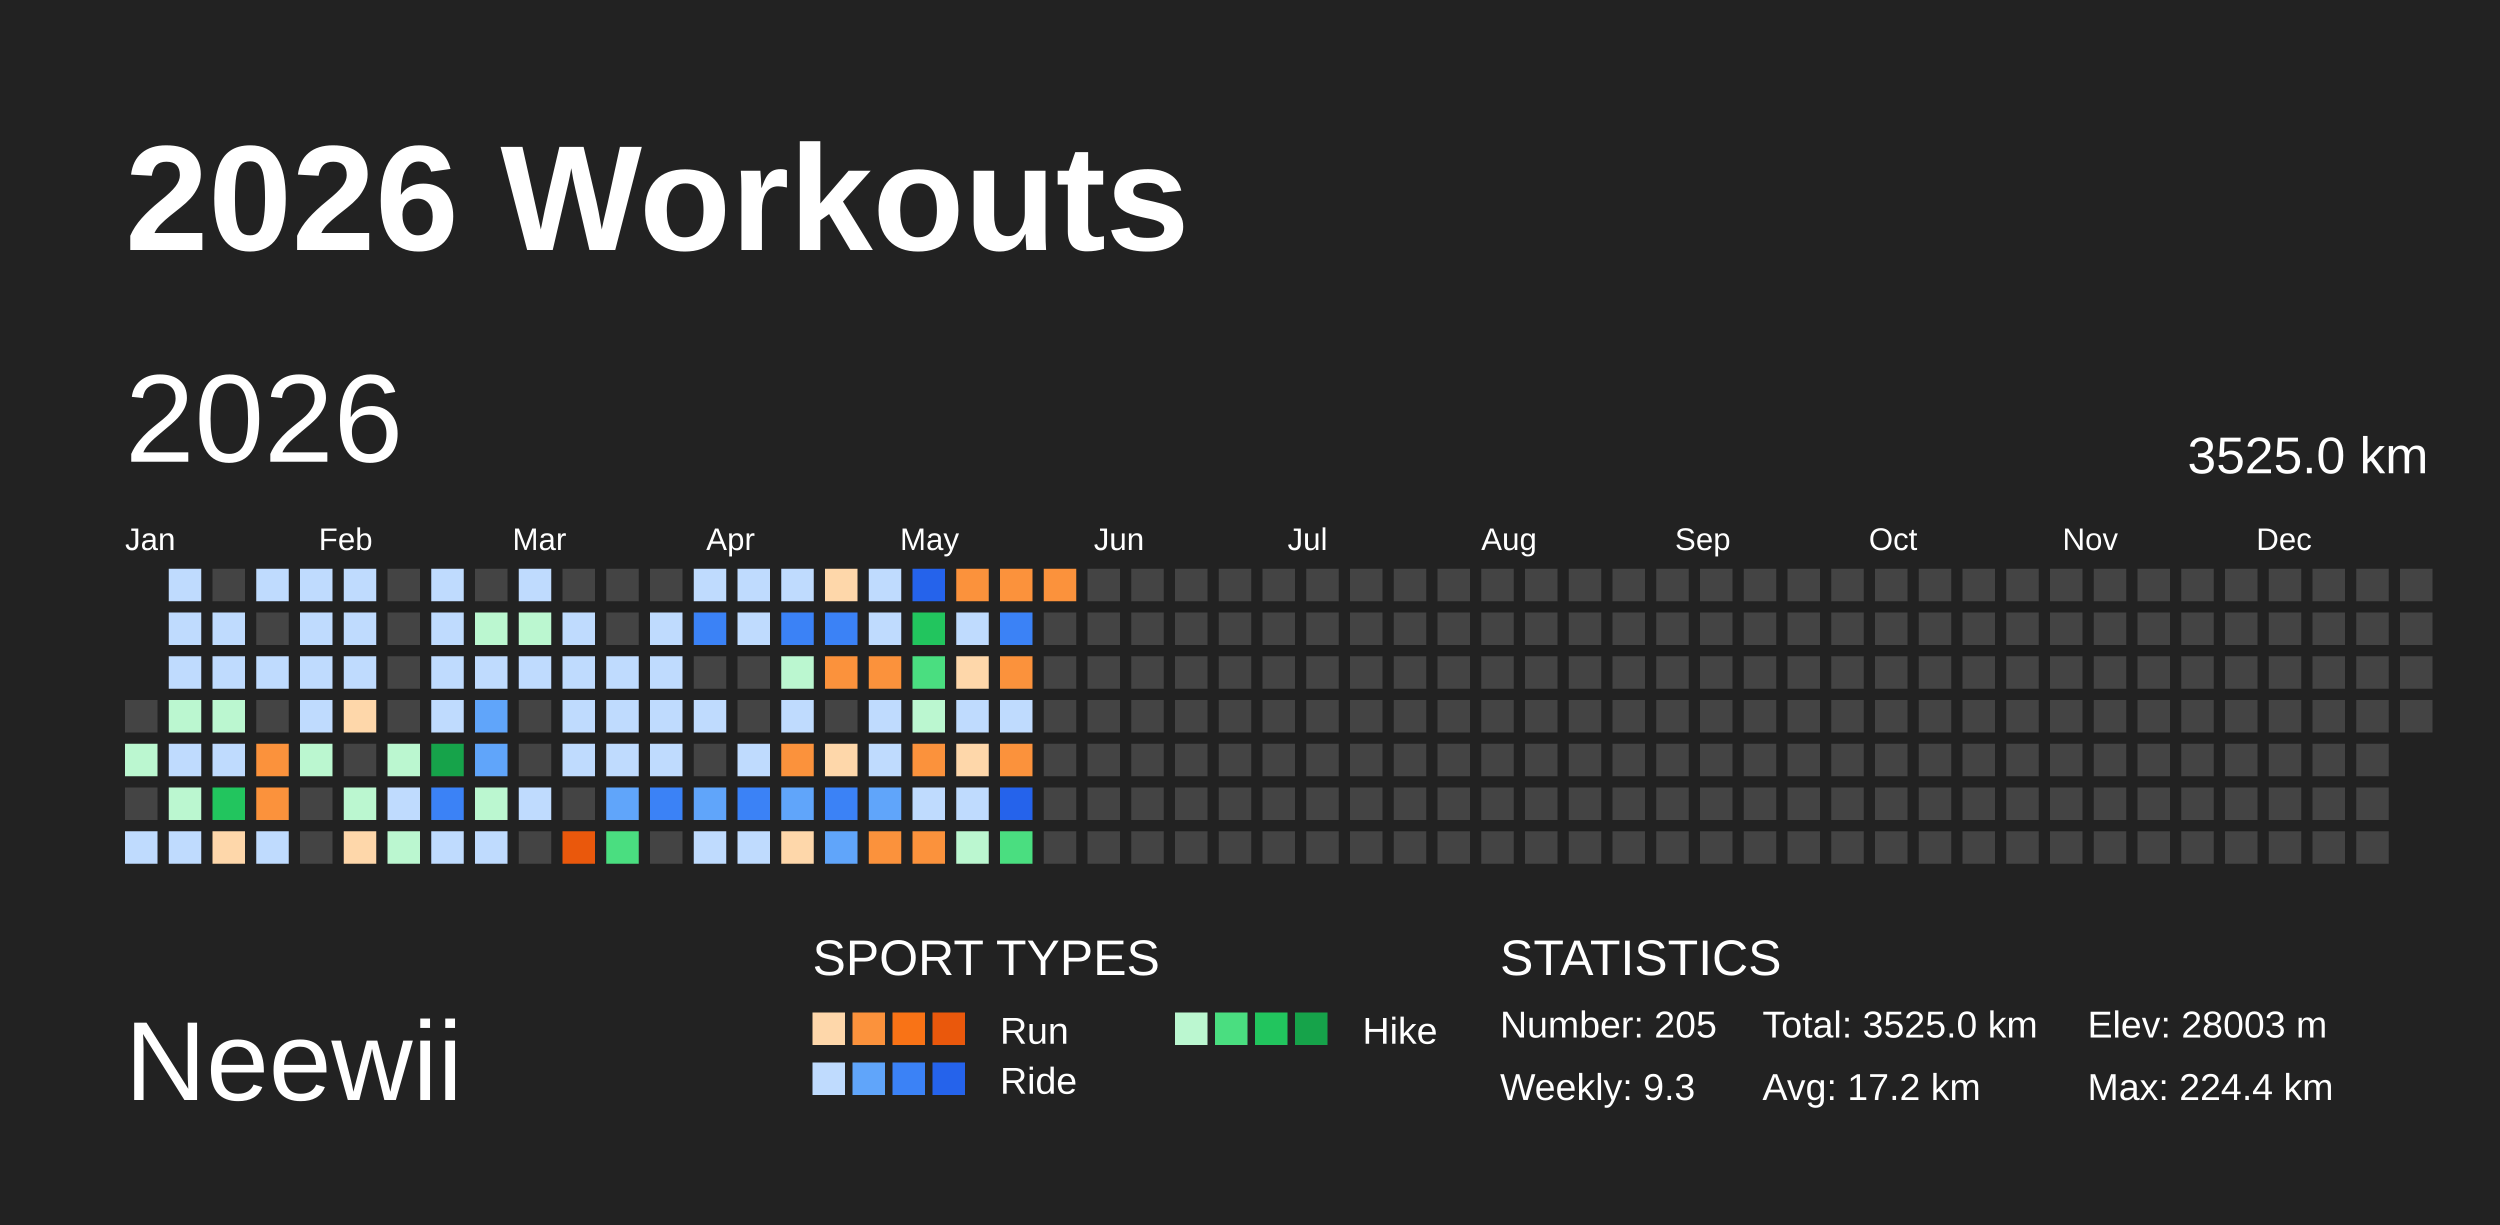
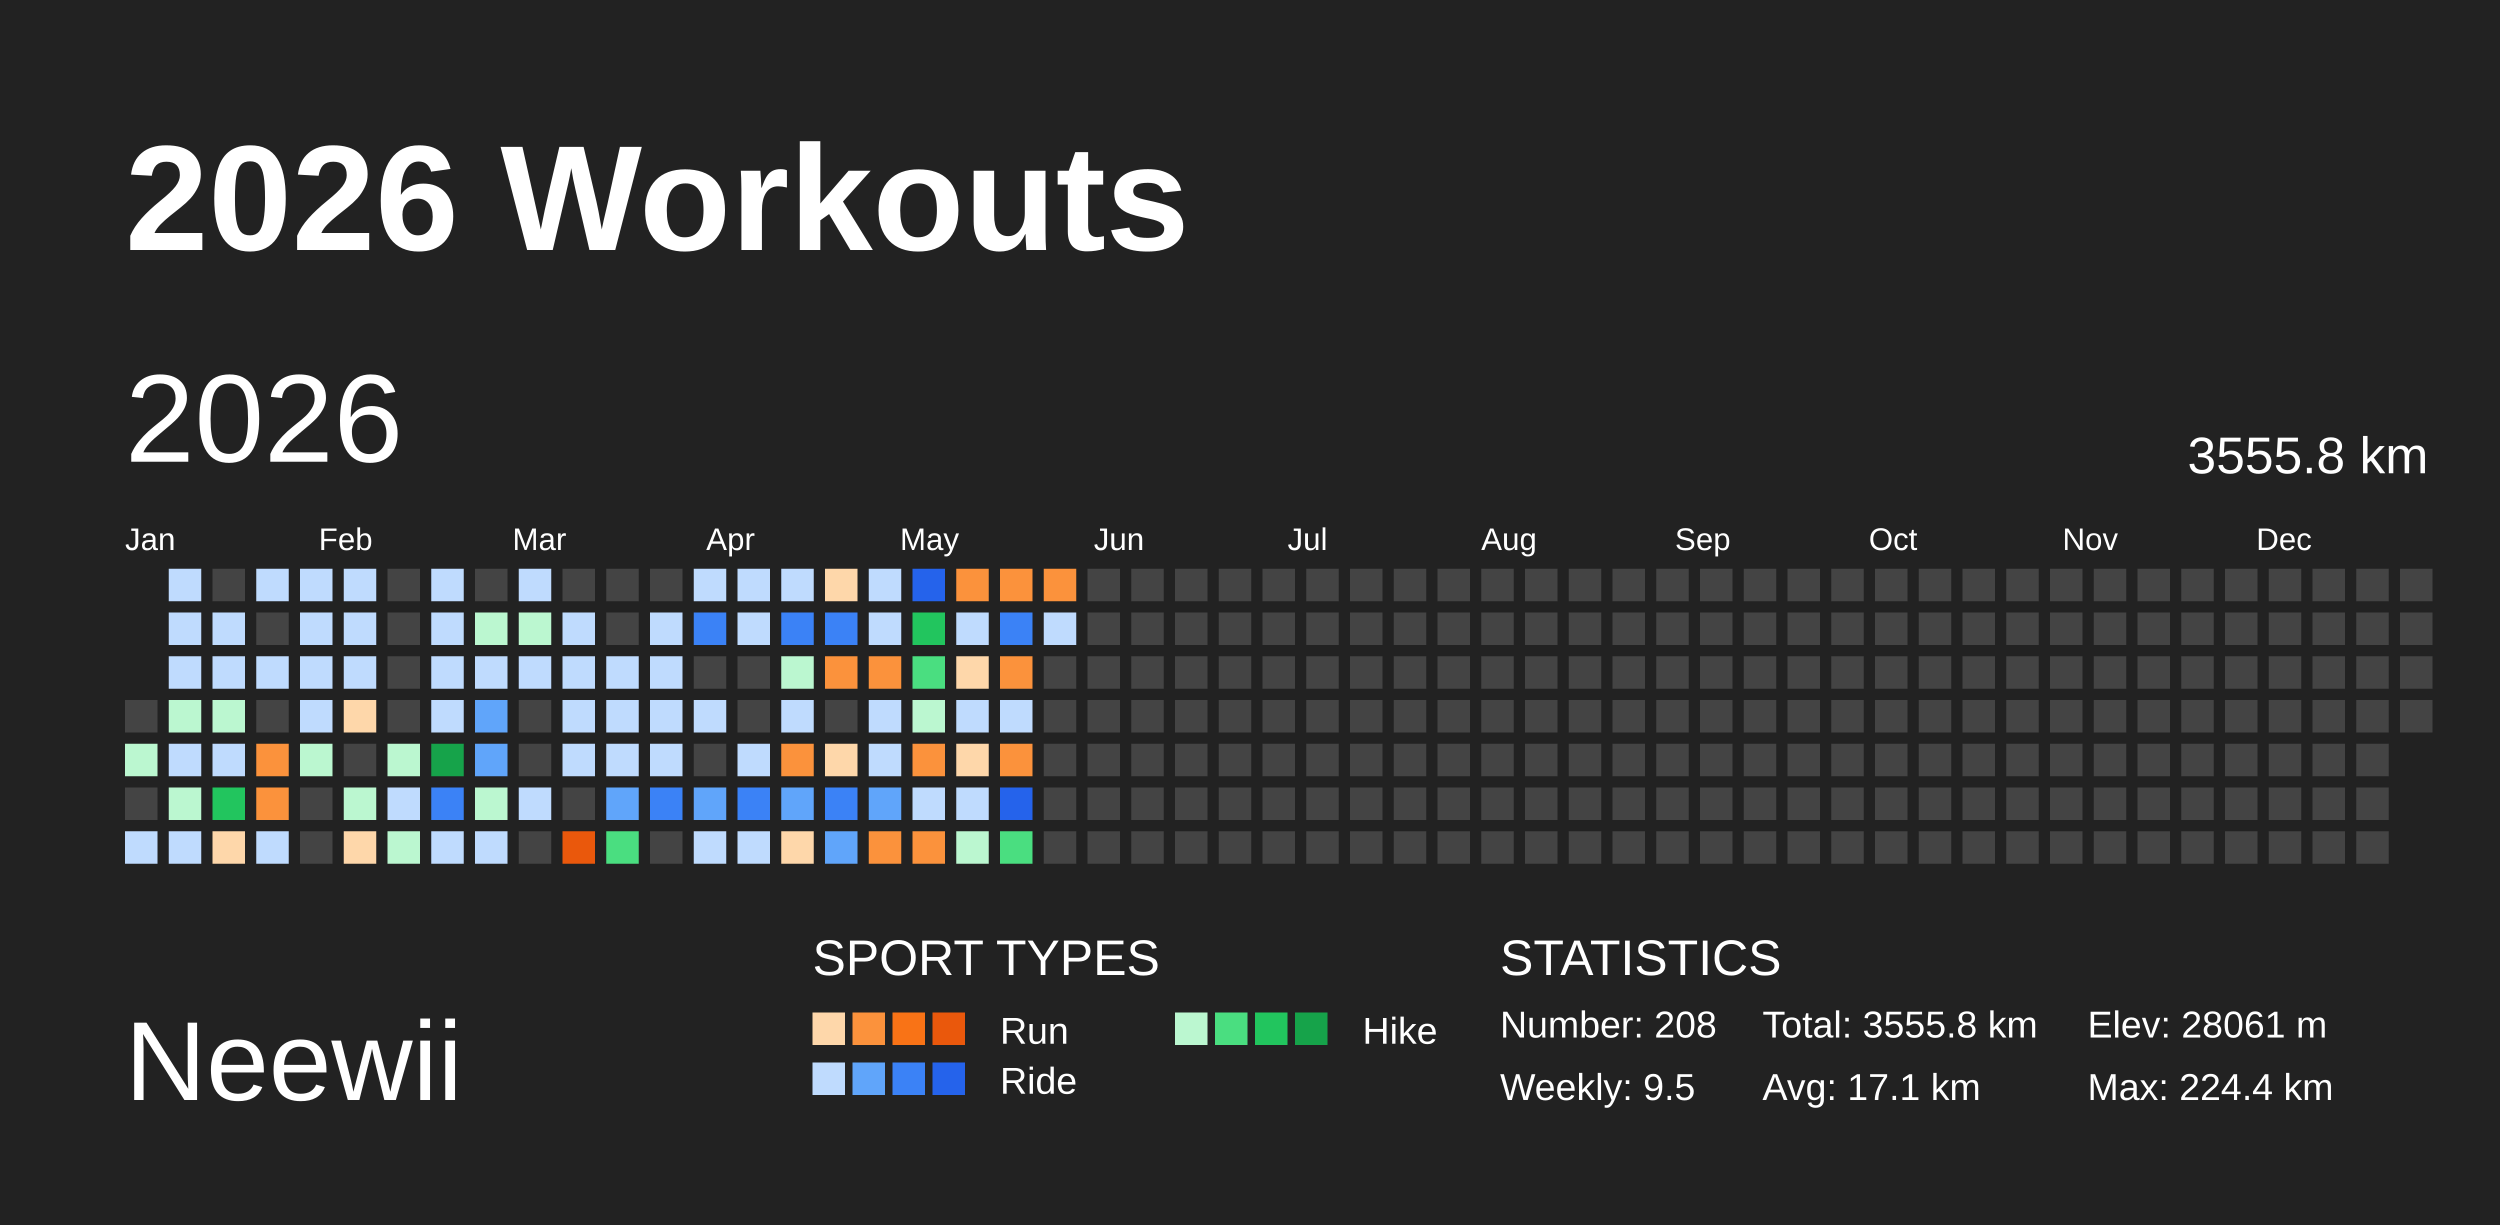
<svg xmlns="http://www.w3.org/2000/svg" baseProfile="full" height="98mm" version="1.1" viewBox="0,0,200,98" width="200mm">
  <defs />
  <rect fill="#222222" height="98" width="200" x="0" y="0" />
  <text fill="#FFFFFF" style="font-size:12px; font-family:Arial; font-weight:bold;" x="10" y="20">2026 Workouts</text>
  <text fill="#FFFFFF" style="font-size:9px; font-family:Arial" x="10" y="88">Neewii</text>
  <text fill="#FFFFFF" style="font-size:4px; font-family:Arial" x="65" y="78">SPORT TYPES</text>
  <rect fill="#fed7aa" height="2.6" width="2.6" x="65.0" y="81" />
  <rect fill="#fb923c" height="2.6" width="2.6" x="68.2" y="81" />
  <rect fill="#f97316" height="2.6" width="2.6" x="71.4" y="81" />
  <rect fill="#ea580c" height="2.6" width="2.6" x="74.6" y="81" />
  <text fill="#FFFFFF" style="font-size:3px; font-family:Arial" x="80" y="83.5">Run</text>
  <rect fill="#bbf7d0" height="2.6" width="2.6" x="94.0" y="81" />
  <rect fill="#4ade80" height="2.6" width="2.6" x="97.2" y="81" />
  <rect fill="#22c55e" height="2.6" width="2.6" x="100.4" y="81" />
  <rect fill="#16a34a" height="2.6" width="2.6" x="103.6" y="81" />
  <text fill="#FFFFFF" style="font-size:3px; font-family:Arial" x="109" y="83.5">Hike</text>
  <rect fill="#bfdbfe" height="2.6" width="2.6" x="65.0" y="85" />
  <rect fill="#60a5fa" height="2.6" width="2.6" x="68.2" y="85" />
  <rect fill="#3b82f6" height="2.6" width="2.6" x="71.4" y="85" />
  <rect fill="#2563eb" height="2.6" width="2.6" x="74.6" y="85" />
  <text fill="#FFFFFF" style="font-size:3px; font-family:Arial" x="80" y="87.5">Ride</text>
  <text fill="#FFFFFF" style="font-size:4px; font-family:Arial" x="120" y="78">STATISTICS</text>
-   <text fill="#FFFFFF" style="font-size:3px; font-family:Arial" x="120" y="83">Number: 205</text>
-   <text fill="#FFFFFF" style="font-size:3px; font-family:Arial" x="120" y="88">Weekly: 9.3</text>
-   <text fill="#FFFFFF" style="font-size:3px; font-family:Arial" x="141" y="83">Total: 3525.0 km</text>
-   <text fill="#FFFFFF" style="font-size:3px; font-family:Arial" x="141" y="88">Avg: 17.2 km</text>
-   <text fill="#FFFFFF" style="font-size:3px; font-family:Arial" x="167" y="83">Elev: 28003 m</text>
+   <text fill="#FFFFFF" style="font-size:3px; font-family:Arial" x="120" y="83">Number: 208</text>
+   <text fill="#FFFFFF" style="font-size:3px; font-family:Arial" x="120" y="88">Weekly: 9.5</text>
+   <text fill="#FFFFFF" style="font-size:3px; font-family:Arial" x="141" y="83">Total: 3555.8 km</text>
+   <text fill="#FFFFFF" style="font-size:3px; font-family:Arial" x="141" y="88">Avg: 17.1 km</text>
+   <text fill="#FFFFFF" style="font-size:3px; font-family:Arial" x="167" y="83">Elev: 28061 m</text>
  <text fill="#FFFFFF" style="font-size:3px; font-family:Arial" x="167" y="88">Max: 224.4 km</text>
  <text dominant-baseline="hanging" fill="#FFFFFF" style="font-size:10.0px; font-family:Arial;" x="10" y="30">2026</text>
-   <text dominant-baseline="hanging" fill="#FFFFFF" style="font-size:4.125px; font-family:Arial;" x="175" y="35">3525.0 km</text>
+   <text dominant-baseline="hanging" fill="#FFFFFF" style="font-size:4.125px; font-family:Arial;" x="175" y="35">3555.8 km</text>
  <text fill="#FFFFFF" style="font-size:2.5px; font-family:Arial" x="10.0" y="44">Jan</text>
  <text fill="#FFFFFF" style="font-size:2.5px; font-family:Arial" x="25.5" y="44">Feb</text>
  <text fill="#FFFFFF" style="font-size:2.5px; font-family:Arial" x="41.0" y="44">Mar</text>
  <text fill="#FFFFFF" style="font-size:2.5px; font-family:Arial" x="56.5" y="44">Apr</text>
  <text fill="#FFFFFF" style="font-size:2.5px; font-family:Arial" x="72.0" y="44">May</text>
  <text fill="#FFFFFF" style="font-size:2.5px; font-family:Arial" x="87.5" y="44">Jun</text>
  <text fill="#FFFFFF" style="font-size:2.5px; font-family:Arial" x="103.0" y="44">Jul</text>
  <text fill="#FFFFFF" style="font-size:2.5px; font-family:Arial" x="118.5" y="44">Aug</text>
  <text fill="#FFFFFF" style="font-size:2.5px; font-family:Arial" x="134.0" y="44">Sep</text>
  <text fill="#FFFFFF" style="font-size:2.5px; font-family:Arial" x="149.5" y="44">Oct</text>
  <text fill="#FFFFFF" style="font-size:2.5px; font-family:Arial" x="165.0" y="44">Nov</text>
  <text fill="#FFFFFF" style="font-size:2.5px; font-family:Arial" x="180.5" y="44">Dec</text>
  <rect fill="#444444" height="2.6" width="2.6" x="10.0" y="56.0" />
  <rect fill="#bbf7d0" height="2.6" width="2.6" x="10.0" y="59.5" />
  <rect fill="#444444" height="2.6" width="2.6" x="10.0" y="63.0" />
  <rect fill="#bfdbfe" height="2.6" width="2.6" x="10.0" y="66.5" />
  <rect fill="#bfdbfe" height="2.6" width="2.6" x="13.5" y="45.5" />
  <rect fill="#bfdbfe" height="2.6" width="2.6" x="13.5" y="49.0" />
  <rect fill="#bfdbfe" height="2.6" width="2.6" x="13.5" y="52.5" />
  <rect fill="#bbf7d0" height="2.6" width="2.6" x="13.5" y="56.0" />
  <rect fill="#bfdbfe" height="2.6" width="2.6" x="13.5" y="59.5" />
  <rect fill="#bbf7d0" height="2.6" width="2.6" x="13.5" y="63.0" />
  <rect fill="#bfdbfe" height="2.6" width="2.6" x="13.5" y="66.5" />
  <rect fill="#444444" height="2.6" width="2.6" x="17.0" y="45.5" />
  <rect fill="#bfdbfe" height="2.6" width="2.6" x="17.0" y="49.0" />
  <rect fill="#bfdbfe" height="2.6" width="2.6" x="17.0" y="52.5" />
  <rect fill="#bbf7d0" height="2.6" width="2.6" x="17.0" y="56.0" />
  <rect fill="#bfdbfe" height="2.6" width="2.6" x="17.0" y="59.5" />
  <rect fill="#22c55e" height="2.6" width="2.6" x="17.0" y="63.0" />
  <rect fill="#fed7aa" height="2.6" width="2.6" x="17.0" y="66.5" />
  <rect fill="#bfdbfe" height="2.6" width="2.6" x="20.5" y="45.5" />
  <rect fill="#444444" height="2.6" width="2.6" x="20.5" y="49.0" />
  <rect fill="#bfdbfe" height="2.6" width="2.6" x="20.5" y="52.5" />
  <rect fill="#444444" height="2.6" width="2.6" x="20.5" y="56.0" />
  <rect fill="#fb923c" height="2.6" width="2.6" x="20.5" y="59.5" />
  <rect fill="#fb923c" height="2.6" width="2.6" x="20.5" y="63.0" />
  <rect fill="#bfdbfe" height="2.6" width="2.6" x="20.5" y="66.5" />
  <rect fill="#bfdbfe" height="2.6" width="2.6" x="24.0" y="45.5" />
  <rect fill="#bfdbfe" height="2.6" width="2.6" x="24.0" y="49.0" />
  <rect fill="#bfdbfe" height="2.6" width="2.6" x="24.0" y="52.5" />
  <rect fill="#bfdbfe" height="2.6" width="2.6" x="24.0" y="56.0" />
  <rect fill="#bbf7d0" height="2.6" width="2.6" x="24.0" y="59.5" />
  <rect fill="#444444" height="2.6" width="2.6" x="24.0" y="63.0" />
  <rect fill="#444444" height="2.6" width="2.6" x="24.0" y="66.5" />
  <rect fill="#bfdbfe" height="2.6" width="2.6" x="27.5" y="45.5" />
  <rect fill="#bfdbfe" height="2.6" width="2.6" x="27.5" y="49.0" />
  <rect fill="#bfdbfe" height="2.6" width="2.6" x="27.5" y="52.5" />
  <rect fill="#fed7aa" height="2.6" width="2.6" x="27.5" y="56.0" />
  <rect fill="#444444" height="2.6" width="2.6" x="27.5" y="59.5" />
  <rect fill="#bbf7d0" height="2.6" width="2.6" x="27.5" y="63.0" />
  <rect fill="#fed7aa" height="2.6" width="2.6" x="27.5" y="66.5" />
  <rect fill="#444444" height="2.6" width="2.6" x="31.0" y="45.5" />
  <rect fill="#444444" height="2.6" width="2.6" x="31.0" y="49.0" />
  <rect fill="#444444" height="2.6" width="2.6" x="31.0" y="52.5" />
  <rect fill="#444444" height="2.6" width="2.6" x="31.0" y="56.0" />
  <rect fill="#bbf7d0" height="2.6" width="2.6" x="31.0" y="59.5" />
  <rect fill="#bfdbfe" height="2.6" width="2.6" x="31.0" y="63.0" />
  <rect fill="#bbf7d0" height="2.6" width="2.6" x="31.0" y="66.5" />
  <rect fill="#bfdbfe" height="2.6" width="2.6" x="34.5" y="45.5" />
  <rect fill="#bfdbfe" height="2.6" width="2.6" x="34.5" y="49.0" />
  <rect fill="#bfdbfe" height="2.6" width="2.6" x="34.5" y="52.5" />
  <rect fill="#bfdbfe" height="2.6" width="2.6" x="34.5" y="56.0" />
  <rect fill="#16a34a" height="2.6" width="2.6" x="34.5" y="59.5" />
  <rect fill="#3b82f6" height="2.6" width="2.6" x="34.5" y="63.0" />
  <rect fill="#bfdbfe" height="2.6" width="2.6" x="34.5" y="66.5" />
  <rect fill="#444444" height="2.6" width="2.6" x="38.0" y="45.5" />
  <rect fill="#bbf7d0" height="2.6" width="2.6" x="38.0" y="49.0" />
  <rect fill="#bfdbfe" height="2.6" width="2.6" x="38.0" y="52.5" />
  <rect fill="#60a5fa" height="2.6" width="2.6" x="38.0" y="56.0" />
  <rect fill="#60a5fa" height="2.6" width="2.6" x="38.0" y="59.5" />
  <rect fill="#bbf7d0" height="2.6" width="2.6" x="38.0" y="63.0" />
  <rect fill="#bfdbfe" height="2.6" width="2.6" x="38.0" y="66.5" />
  <rect fill="#bfdbfe" height="2.6" width="2.6" x="41.5" y="45.5" />
  <rect fill="#bbf7d0" height="2.6" width="2.6" x="41.5" y="49.0" />
  <rect fill="#bfdbfe" height="2.6" width="2.6" x="41.5" y="52.5" />
  <rect fill="#444444" height="2.6" width="2.6" x="41.5" y="56.0" />
  <rect fill="#444444" height="2.6" width="2.6" x="41.5" y="59.5" />
  <rect fill="#bfdbfe" height="2.6" width="2.6" x="41.5" y="63.0" />
  <rect fill="#444444" height="2.6" width="2.6" x="41.5" y="66.5" />
  <rect fill="#444444" height="2.6" width="2.6" x="45.0" y="45.5" />
  <rect fill="#bfdbfe" height="2.6" width="2.6" x="45.0" y="49.0" />
  <rect fill="#bfdbfe" height="2.6" width="2.6" x="45.0" y="52.5" />
  <rect fill="#bfdbfe" height="2.6" width="2.6" x="45.0" y="56.0" />
  <rect fill="#bfdbfe" height="2.6" width="2.6" x="45.0" y="59.5" />
  <rect fill="#444444" height="2.6" width="2.6" x="45.0" y="63.0" />
  <rect fill="#ea580c" height="2.6" width="2.6" x="45.0" y="66.5" />
  <rect fill="#444444" height="2.6" width="2.6" x="48.5" y="45.5" />
  <rect fill="#444444" height="2.6" width="2.6" x="48.5" y="49.0" />
  <rect fill="#bfdbfe" height="2.6" width="2.6" x="48.5" y="52.5" />
  <rect fill="#bfdbfe" height="2.6" width="2.6" x="48.5" y="56.0" />
  <rect fill="#bfdbfe" height="2.6" width="2.6" x="48.5" y="59.5" />
  <rect fill="#60a5fa" height="2.6" width="2.6" x="48.5" y="63.0" />
  <rect fill="#4ade80" height="2.6" width="2.6" x="48.5" y="66.5" />
  <rect fill="#444444" height="2.6" width="2.6" x="52.0" y="45.5" />
  <rect fill="#bfdbfe" height="2.6" width="2.6" x="52.0" y="49.0" />
  <rect fill="#bfdbfe" height="2.6" width="2.6" x="52.0" y="52.5" />
  <rect fill="#bfdbfe" height="2.6" width="2.6" x="52.0" y="56.0" />
  <rect fill="#bfdbfe" height="2.6" width="2.6" x="52.0" y="59.5" />
  <rect fill="#3b82f6" height="2.6" width="2.6" x="52.0" y="63.0" />
  <rect fill="#444444" height="2.6" width="2.6" x="52.0" y="66.5" />
  <rect fill="#bfdbfe" height="2.6" width="2.6" x="55.5" y="45.5" />
  <rect fill="#3b82f6" height="2.6" width="2.6" x="55.5" y="49.0" />
  <rect fill="#444444" height="2.6" width="2.6" x="55.5" y="52.5" />
  <rect fill="#bfdbfe" height="2.6" width="2.6" x="55.5" y="56.0" />
  <rect fill="#444444" height="2.6" width="2.6" x="55.5" y="59.5" />
  <rect fill="#60a5fa" height="2.6" width="2.6" x="55.5" y="63.0" />
  <rect fill="#bfdbfe" height="2.6" width="2.6" x="55.5" y="66.5" />
  <rect fill="#bfdbfe" height="2.6" width="2.6" x="59.0" y="45.5" />
  <rect fill="#bfdbfe" height="2.6" width="2.6" x="59.0" y="49.0" />
  <rect fill="#444444" height="2.6" width="2.6" x="59.0" y="52.5" />
  <rect fill="#444444" height="2.6" width="2.6" x="59.0" y="56.0" />
  <rect fill="#bfdbfe" height="2.6" width="2.6" x="59.0" y="59.5" />
  <rect fill="#3b82f6" height="2.6" width="2.6" x="59.0" y="63.0" />
  <rect fill="#bfdbfe" height="2.6" width="2.6" x="59.0" y="66.5" />
  <rect fill="#bfdbfe" height="2.6" width="2.6" x="62.5" y="45.5" />
  <rect fill="#3b82f6" height="2.6" width="2.6" x="62.5" y="49.0" />
  <rect fill="#bbf7d0" height="2.6" width="2.6" x="62.5" y="52.5" />
  <rect fill="#bfdbfe" height="2.6" width="2.6" x="62.5" y="56.0" />
  <rect fill="#fb923c" height="2.6" width="2.6" x="62.5" y="59.5" />
  <rect fill="#60a5fa" height="2.6" width="2.6" x="62.5" y="63.0" />
  <rect fill="#fed7aa" height="2.6" width="2.6" x="62.5" y="66.5" />
  <rect fill="#fed7aa" height="2.6" width="2.6" x="66.0" y="45.5" />
  <rect fill="#3b82f6" height="2.6" width="2.6" x="66.0" y="49.0" />
  <rect fill="#fb923c" height="2.6" width="2.6" x="66.0" y="52.5" />
  <rect fill="#444444" height="2.6" width="2.6" x="66.0" y="56.0" />
  <rect fill="#fed7aa" height="2.6" width="2.6" x="66.0" y="59.5" />
  <rect fill="#3b82f6" height="2.6" width="2.6" x="66.0" y="63.0" />
  <rect fill="#60a5fa" height="2.6" width="2.6" x="66.0" y="66.5" />
  <rect fill="#bfdbfe" height="2.6" width="2.6" x="69.5" y="45.5" />
  <rect fill="#bfdbfe" height="2.6" width="2.6" x="69.5" y="49.0" />
  <rect fill="#fb923c" height="2.6" width="2.6" x="69.5" y="52.5" />
  <rect fill="#bfdbfe" height="2.6" width="2.6" x="69.5" y="56.0" />
  <rect fill="#bfdbfe" height="2.6" width="2.6" x="69.5" y="59.5" />
  <rect fill="#60a5fa" height="2.6" width="2.6" x="69.5" y="63.0" />
  <rect fill="#fb923c" height="2.6" width="2.6" x="69.5" y="66.5" />
  <rect fill="#2563eb" height="2.6" width="2.6" x="73.0" y="45.5" />
  <rect fill="#22c55e" height="2.6" width="2.6" x="73.0" y="49.0" />
  <rect fill="#4ade80" height="2.6" width="2.6" x="73.0" y="52.5" />
  <rect fill="#bbf7d0" height="2.6" width="2.6" x="73.0" y="56.0" />
  <rect fill="#fb923c" height="2.6" width="2.6" x="73.0" y="59.5" />
  <rect fill="#bfdbfe" height="2.6" width="2.6" x="73.0" y="63.0" />
  <rect fill="#fb923c" height="2.6" width="2.6" x="73.0" y="66.5" />
  <rect fill="#fb923c" height="2.6" width="2.6" x="76.5" y="45.5" />
  <rect fill="#bfdbfe" height="2.6" width="2.6" x="76.5" y="49.0" />
  <rect fill="#fed7aa" height="2.6" width="2.6" x="76.5" y="52.5" />
  <rect fill="#bfdbfe" height="2.6" width="2.6" x="76.5" y="56.0" />
  <rect fill="#fed7aa" height="2.6" width="2.6" x="76.5" y="59.5" />
  <rect fill="#bfdbfe" height="2.6" width="2.6" x="76.5" y="63.0" />
  <rect fill="#bbf7d0" height="2.6" width="2.6" x="76.5" y="66.5" />
  <rect fill="#fb923c" height="2.6" width="2.6" x="80.0" y="45.5" />
  <rect fill="#3b82f6" height="2.6" width="2.6" x="80.0" y="49.0" />
  <rect fill="#fb923c" height="2.6" width="2.6" x="80.0" y="52.5" />
  <rect fill="#bfdbfe" height="2.6" width="2.6" x="80.0" y="56.0" />
  <rect fill="#fb923c" height="2.6" width="2.6" x="80.0" y="59.5" />
  <rect fill="#2563eb" height="2.6" width="2.6" x="80.0" y="63.0" />
  <rect fill="#4ade80" height="2.6" width="2.6" x="80.0" y="66.5" />
  <rect fill="#fb923c" height="2.6" width="2.6" x="83.5" y="45.5" />
-   <rect fill="#444444" height="2.6" width="2.6" x="83.5" y="49.0" />
+   <rect fill="#bfdbfe" height="2.6" width="2.6" x="83.5" y="49.0" />
  <rect fill="#444444" height="2.6" width="2.6" x="83.5" y="52.5" />
  <rect fill="#444444" height="2.6" width="2.6" x="83.5" y="56.0" />
  <rect fill="#444444" height="2.6" width="2.6" x="83.5" y="59.5" />
  <rect fill="#444444" height="2.6" width="2.6" x="83.5" y="63.0" />
  <rect fill="#444444" height="2.6" width="2.6" x="83.5" y="66.5" />
  <rect fill="#444444" height="2.6" width="2.6" x="87.0" y="45.5" />
  <rect fill="#444444" height="2.6" width="2.6" x="87.0" y="49.0" />
  <rect fill="#444444" height="2.6" width="2.6" x="87.0" y="52.5" />
  <rect fill="#444444" height="2.6" width="2.6" x="87.0" y="56.0" />
  <rect fill="#444444" height="2.6" width="2.6" x="87.0" y="59.5" />
  <rect fill="#444444" height="2.6" width="2.6" x="87.0" y="63.0" />
  <rect fill="#444444" height="2.6" width="2.6" x="87.0" y="66.5" />
  <rect fill="#444444" height="2.6" width="2.6" x="90.5" y="45.5" />
  <rect fill="#444444" height="2.6" width="2.6" x="90.5" y="49.0" />
  <rect fill="#444444" height="2.6" width="2.6" x="90.5" y="52.5" />
  <rect fill="#444444" height="2.6" width="2.6" x="90.5" y="56.0" />
  <rect fill="#444444" height="2.6" width="2.6" x="90.5" y="59.5" />
  <rect fill="#444444" height="2.6" width="2.6" x="90.5" y="63.0" />
  <rect fill="#444444" height="2.6" width="2.6" x="90.5" y="66.5" />
  <rect fill="#444444" height="2.6" width="2.6" x="94.0" y="45.5" />
  <rect fill="#444444" height="2.6" width="2.6" x="94.0" y="49.0" />
  <rect fill="#444444" height="2.6" width="2.6" x="94.0" y="52.5" />
  <rect fill="#444444" height="2.6" width="2.6" x="94.0" y="56.0" />
  <rect fill="#444444" height="2.6" width="2.6" x="94.0" y="59.5" />
  <rect fill="#444444" height="2.6" width="2.6" x="94.0" y="63.0" />
  <rect fill="#444444" height="2.6" width="2.6" x="94.0" y="66.5" />
  <rect fill="#444444" height="2.6" width="2.6" x="97.5" y="45.5" />
  <rect fill="#444444" height="2.6" width="2.6" x="97.5" y="49.0" />
  <rect fill="#444444" height="2.6" width="2.6" x="97.5" y="52.5" />
  <rect fill="#444444" height="2.6" width="2.6" x="97.5" y="56.0" />
  <rect fill="#444444" height="2.6" width="2.6" x="97.5" y="59.5" />
  <rect fill="#444444" height="2.6" width="2.6" x="97.5" y="63.0" />
  <rect fill="#444444" height="2.6" width="2.6" x="97.5" y="66.5" />
  <rect fill="#444444" height="2.6" width="2.6" x="101.0" y="45.5" />
  <rect fill="#444444" height="2.6" width="2.6" x="101.0" y="49.0" />
  <rect fill="#444444" height="2.6" width="2.6" x="101.0" y="52.5" />
  <rect fill="#444444" height="2.6" width="2.6" x="101.0" y="56.0" />
  <rect fill="#444444" height="2.6" width="2.6" x="101.0" y="59.5" />
  <rect fill="#444444" height="2.6" width="2.6" x="101.0" y="63.0" />
  <rect fill="#444444" height="2.6" width="2.6" x="101.0" y="66.5" />
  <rect fill="#444444" height="2.6" width="2.6" x="104.5" y="45.5" />
  <rect fill="#444444" height="2.6" width="2.6" x="104.5" y="49.0" />
  <rect fill="#444444" height="2.6" width="2.6" x="104.5" y="52.5" />
  <rect fill="#444444" height="2.6" width="2.6" x="104.5" y="56.0" />
  <rect fill="#444444" height="2.6" width="2.6" x="104.5" y="59.5" />
  <rect fill="#444444" height="2.6" width="2.6" x="104.5" y="63.0" />
  <rect fill="#444444" height="2.6" width="2.6" x="104.5" y="66.5" />
  <rect fill="#444444" height="2.6" width="2.6" x="108.0" y="45.5" />
  <rect fill="#444444" height="2.6" width="2.6" x="108.0" y="49.0" />
  <rect fill="#444444" height="2.6" width="2.6" x="108.0" y="52.5" />
  <rect fill="#444444" height="2.6" width="2.6" x="108.0" y="56.0" />
  <rect fill="#444444" height="2.6" width="2.6" x="108.0" y="59.5" />
  <rect fill="#444444" height="2.6" width="2.6" x="108.0" y="63.0" />
  <rect fill="#444444" height="2.6" width="2.6" x="108.0" y="66.5" />
  <rect fill="#444444" height="2.6" width="2.6" x="111.5" y="45.5" />
  <rect fill="#444444" height="2.6" width="2.6" x="111.5" y="49.0" />
  <rect fill="#444444" height="2.6" width="2.6" x="111.5" y="52.5" />
  <rect fill="#444444" height="2.6" width="2.6" x="111.5" y="56.0" />
  <rect fill="#444444" height="2.6" width="2.6" x="111.5" y="59.5" />
  <rect fill="#444444" height="2.6" width="2.6" x="111.5" y="63.0" />
  <rect fill="#444444" height="2.6" width="2.6" x="111.5" y="66.5" />
  <rect fill="#444444" height="2.6" width="2.6" x="115.0" y="45.5" />
  <rect fill="#444444" height="2.6" width="2.6" x="115.0" y="49.0" />
  <rect fill="#444444" height="2.6" width="2.6" x="115.0" y="52.5" />
  <rect fill="#444444" height="2.6" width="2.6" x="115.0" y="56.0" />
  <rect fill="#444444" height="2.6" width="2.6" x="115.0" y="59.5" />
  <rect fill="#444444" height="2.6" width="2.6" x="115.0" y="63.0" />
  <rect fill="#444444" height="2.6" width="2.6" x="115.0" y="66.5" />
  <rect fill="#444444" height="2.6" width="2.6" x="118.5" y="45.5" />
  <rect fill="#444444" height="2.6" width="2.6" x="118.5" y="49.0" />
  <rect fill="#444444" height="2.6" width="2.6" x="118.5" y="52.5" />
  <rect fill="#444444" height="2.6" width="2.6" x="118.5" y="56.0" />
  <rect fill="#444444" height="2.6" width="2.6" x="118.5" y="59.5" />
  <rect fill="#444444" height="2.6" width="2.6" x="118.5" y="63.0" />
  <rect fill="#444444" height="2.6" width="2.6" x="118.5" y="66.5" />
  <rect fill="#444444" height="2.6" width="2.6" x="122.0" y="45.5" />
  <rect fill="#444444" height="2.6" width="2.6" x="122.0" y="49.0" />
  <rect fill="#444444" height="2.6" width="2.6" x="122.0" y="52.5" />
  <rect fill="#444444" height="2.6" width="2.6" x="122.0" y="56.0" />
  <rect fill="#444444" height="2.6" width="2.6" x="122.0" y="59.5" />
  <rect fill="#444444" height="2.6" width="2.6" x="122.0" y="63.0" />
  <rect fill="#444444" height="2.6" width="2.6" x="122.0" y="66.5" />
  <rect fill="#444444" height="2.6" width="2.6" x="125.5" y="45.5" />
  <rect fill="#444444" height="2.6" width="2.6" x="125.5" y="49.0" />
  <rect fill="#444444" height="2.6" width="2.6" x="125.5" y="52.5" />
  <rect fill="#444444" height="2.6" width="2.6" x="125.5" y="56.0" />
  <rect fill="#444444" height="2.6" width="2.6" x="125.5" y="59.5" />
  <rect fill="#444444" height="2.6" width="2.6" x="125.5" y="63.0" />
  <rect fill="#444444" height="2.6" width="2.6" x="125.5" y="66.5" />
  <rect fill="#444444" height="2.6" width="2.6" x="129.0" y="45.5" />
  <rect fill="#444444" height="2.6" width="2.6" x="129.0" y="49.0" />
  <rect fill="#444444" height="2.6" width="2.6" x="129.0" y="52.5" />
  <rect fill="#444444" height="2.6" width="2.6" x="129.0" y="56.0" />
  <rect fill="#444444" height="2.6" width="2.6" x="129.0" y="59.5" />
  <rect fill="#444444" height="2.6" width="2.6" x="129.0" y="63.0" />
  <rect fill="#444444" height="2.6" width="2.6" x="129.0" y="66.5" />
  <rect fill="#444444" height="2.6" width="2.6" x="132.5" y="45.5" />
  <rect fill="#444444" height="2.6" width="2.6" x="132.5" y="49.0" />
  <rect fill="#444444" height="2.6" width="2.6" x="132.5" y="52.5" />
  <rect fill="#444444" height="2.6" width="2.6" x="132.5" y="56.0" />
  <rect fill="#444444" height="2.6" width="2.6" x="132.5" y="59.5" />
  <rect fill="#444444" height="2.6" width="2.6" x="132.5" y="63.0" />
  <rect fill="#444444" height="2.6" width="2.6" x="132.5" y="66.5" />
  <rect fill="#444444" height="2.6" width="2.6" x="136.0" y="45.5" />
  <rect fill="#444444" height="2.6" width="2.6" x="136.0" y="49.0" />
  <rect fill="#444444" height="2.6" width="2.6" x="136.0" y="52.5" />
  <rect fill="#444444" height="2.6" width="2.6" x="136.0" y="56.0" />
  <rect fill="#444444" height="2.6" width="2.6" x="136.0" y="59.5" />
  <rect fill="#444444" height="2.6" width="2.6" x="136.0" y="63.0" />
  <rect fill="#444444" height="2.6" width="2.6" x="136.0" y="66.5" />
  <rect fill="#444444" height="2.6" width="2.6" x="139.5" y="45.5" />
  <rect fill="#444444" height="2.6" width="2.6" x="139.5" y="49.0" />
  <rect fill="#444444" height="2.6" width="2.6" x="139.5" y="52.5" />
  <rect fill="#444444" height="2.6" width="2.6" x="139.5" y="56.0" />
  <rect fill="#444444" height="2.6" width="2.6" x="139.5" y="59.5" />
  <rect fill="#444444" height="2.6" width="2.6" x="139.5" y="63.0" />
  <rect fill="#444444" height="2.6" width="2.6" x="139.5" y="66.5" />
  <rect fill="#444444" height="2.6" width="2.6" x="143.0" y="45.5" />
  <rect fill="#444444" height="2.6" width="2.6" x="143.0" y="49.0" />
  <rect fill="#444444" height="2.6" width="2.6" x="143.0" y="52.5" />
  <rect fill="#444444" height="2.6" width="2.6" x="143.0" y="56.0" />
  <rect fill="#444444" height="2.6" width="2.6" x="143.0" y="59.5" />
  <rect fill="#444444" height="2.6" width="2.6" x="143.0" y="63.0" />
  <rect fill="#444444" height="2.6" width="2.6" x="143.0" y="66.5" />
  <rect fill="#444444" height="2.6" width="2.6" x="146.5" y="45.5" />
  <rect fill="#444444" height="2.6" width="2.6" x="146.5" y="49.0" />
  <rect fill="#444444" height="2.6" width="2.6" x="146.5" y="52.5" />
  <rect fill="#444444" height="2.6" width="2.6" x="146.5" y="56.0" />
  <rect fill="#444444" height="2.6" width="2.6" x="146.5" y="59.5" />
  <rect fill="#444444" height="2.6" width="2.6" x="146.5" y="63.0" />
  <rect fill="#444444" height="2.6" width="2.6" x="146.5" y="66.5" />
  <rect fill="#444444" height="2.6" width="2.6" x="150.0" y="45.5" />
  <rect fill="#444444" height="2.6" width="2.6" x="150.0" y="49.0" />
  <rect fill="#444444" height="2.6" width="2.6" x="150.0" y="52.5" />
  <rect fill="#444444" height="2.6" width="2.6" x="150.0" y="56.0" />
  <rect fill="#444444" height="2.6" width="2.6" x="150.0" y="59.5" />
  <rect fill="#444444" height="2.6" width="2.6" x="150.0" y="63.0" />
  <rect fill="#444444" height="2.6" width="2.6" x="150.0" y="66.5" />
  <rect fill="#444444" height="2.6" width="2.6" x="153.5" y="45.5" />
  <rect fill="#444444" height="2.6" width="2.6" x="153.5" y="49.0" />
  <rect fill="#444444" height="2.6" width="2.6" x="153.5" y="52.5" />
  <rect fill="#444444" height="2.6" width="2.6" x="153.5" y="56.0" />
  <rect fill="#444444" height="2.6" width="2.6" x="153.5" y="59.5" />
  <rect fill="#444444" height="2.6" width="2.6" x="153.5" y="63.0" />
  <rect fill="#444444" height="2.6" width="2.6" x="153.5" y="66.5" />
  <rect fill="#444444" height="2.6" width="2.6" x="157.0" y="45.5" />
  <rect fill="#444444" height="2.6" width="2.6" x="157.0" y="49.0" />
  <rect fill="#444444" height="2.6" width="2.6" x="157.0" y="52.5" />
  <rect fill="#444444" height="2.6" width="2.6" x="157.0" y="56.0" />
  <rect fill="#444444" height="2.6" width="2.6" x="157.0" y="59.5" />
  <rect fill="#444444" height="2.6" width="2.6" x="157.0" y="63.0" />
  <rect fill="#444444" height="2.6" width="2.6" x="157.0" y="66.5" />
  <rect fill="#444444" height="2.6" width="2.6" x="160.5" y="45.5" />
  <rect fill="#444444" height="2.6" width="2.6" x="160.5" y="49.0" />
  <rect fill="#444444" height="2.6" width="2.6" x="160.5" y="52.5" />
  <rect fill="#444444" height="2.6" width="2.6" x="160.5" y="56.0" />
  <rect fill="#444444" height="2.6" width="2.6" x="160.5" y="59.5" />
  <rect fill="#444444" height="2.6" width="2.6" x="160.5" y="63.0" />
  <rect fill="#444444" height="2.6" width="2.6" x="160.5" y="66.5" />
  <rect fill="#444444" height="2.6" width="2.6" x="164.0" y="45.5" />
  <rect fill="#444444" height="2.6" width="2.6" x="164.0" y="49.0" />
  <rect fill="#444444" height="2.6" width="2.6" x="164.0" y="52.5" />
  <rect fill="#444444" height="2.6" width="2.6" x="164.0" y="56.0" />
  <rect fill="#444444" height="2.6" width="2.6" x="164.0" y="59.5" />
  <rect fill="#444444" height="2.6" width="2.6" x="164.0" y="63.0" />
  <rect fill="#444444" height="2.6" width="2.6" x="164.0" y="66.5" />
  <rect fill="#444444" height="2.6" width="2.6" x="167.5" y="45.5" />
  <rect fill="#444444" height="2.6" width="2.6" x="167.5" y="49.0" />
  <rect fill="#444444" height="2.6" width="2.6" x="167.5" y="52.5" />
  <rect fill="#444444" height="2.6" width="2.6" x="167.5" y="56.0" />
  <rect fill="#444444" height="2.6" width="2.6" x="167.5" y="59.5" />
  <rect fill="#444444" height="2.6" width="2.6" x="167.5" y="63.0" />
  <rect fill="#444444" height="2.6" width="2.6" x="167.5" y="66.5" />
  <rect fill="#444444" height="2.6" width="2.6" x="171.0" y="45.5" />
  <rect fill="#444444" height="2.6" width="2.6" x="171.0" y="49.0" />
  <rect fill="#444444" height="2.6" width="2.6" x="171.0" y="52.5" />
  <rect fill="#444444" height="2.6" width="2.6" x="171.0" y="56.0" />
  <rect fill="#444444" height="2.6" width="2.6" x="171.0" y="59.5" />
  <rect fill="#444444" height="2.6" width="2.6" x="171.0" y="63.0" />
  <rect fill="#444444" height="2.6" width="2.6" x="171.0" y="66.5" />
  <rect fill="#444444" height="2.6" width="2.6" x="174.5" y="45.5" />
  <rect fill="#444444" height="2.6" width="2.6" x="174.5" y="49.0" />
  <rect fill="#444444" height="2.6" width="2.6" x="174.5" y="52.5" />
  <rect fill="#444444" height="2.6" width="2.6" x="174.5" y="56.0" />
  <rect fill="#444444" height="2.6" width="2.6" x="174.5" y="59.5" />
  <rect fill="#444444" height="2.6" width="2.6" x="174.5" y="63.0" />
  <rect fill="#444444" height="2.6" width="2.6" x="174.5" y="66.5" />
  <rect fill="#444444" height="2.6" width="2.6" x="178.0" y="45.5" />
  <rect fill="#444444" height="2.6" width="2.6" x="178.0" y="49.0" />
  <rect fill="#444444" height="2.6" width="2.6" x="178.0" y="52.5" />
  <rect fill="#444444" height="2.6" width="2.6" x="178.0" y="56.0" />
  <rect fill="#444444" height="2.6" width="2.6" x="178.0" y="59.5" />
  <rect fill="#444444" height="2.6" width="2.6" x="178.0" y="63.0" />
  <rect fill="#444444" height="2.6" width="2.6" x="178.0" y="66.5" />
  <rect fill="#444444" height="2.6" width="2.6" x="181.5" y="45.5" />
  <rect fill="#444444" height="2.6" width="2.6" x="181.5" y="49.0" />
  <rect fill="#444444" height="2.6" width="2.6" x="181.5" y="52.5" />
  <rect fill="#444444" height="2.6" width="2.6" x="181.5" y="56.0" />
  <rect fill="#444444" height="2.6" width="2.6" x="181.5" y="59.5" />
  <rect fill="#444444" height="2.6" width="2.6" x="181.5" y="63.0" />
  <rect fill="#444444" height="2.6" width="2.6" x="181.5" y="66.5" />
  <rect fill="#444444" height="2.6" width="2.6" x="185.0" y="45.5" />
  <rect fill="#444444" height="2.6" width="2.6" x="185.0" y="49.0" />
  <rect fill="#444444" height="2.6" width="2.6" x="185.0" y="52.5" />
  <rect fill="#444444" height="2.6" width="2.6" x="185.0" y="56.0" />
  <rect fill="#444444" height="2.6" width="2.6" x="185.0" y="59.5" />
  <rect fill="#444444" height="2.6" width="2.6" x="185.0" y="63.0" />
  <rect fill="#444444" height="2.6" width="2.6" x="185.0" y="66.5" />
  <rect fill="#444444" height="2.6" width="2.6" x="188.5" y="45.5" />
  <rect fill="#444444" height="2.6" width="2.6" x="188.5" y="49.0" />
  <rect fill="#444444" height="2.6" width="2.6" x="188.5" y="52.5" />
  <rect fill="#444444" height="2.6" width="2.6" x="188.5" y="56.0" />
  <rect fill="#444444" height="2.6" width="2.6" x="188.5" y="59.5" />
  <rect fill="#444444" height="2.6" width="2.6" x="188.5" y="63.0" />
  <rect fill="#444444" height="2.6" width="2.6" x="188.5" y="66.5" />
  <rect fill="#444444" height="2.6" width="2.6" x="192.0" y="45.5" />
  <rect fill="#444444" height="2.6" width="2.6" x="192.0" y="49.0" />
  <rect fill="#444444" height="2.6" width="2.6" x="192.0" y="52.5" />
  <rect fill="#444444" height="2.6" width="2.6" x="192.0" y="56.0" />
</svg>
